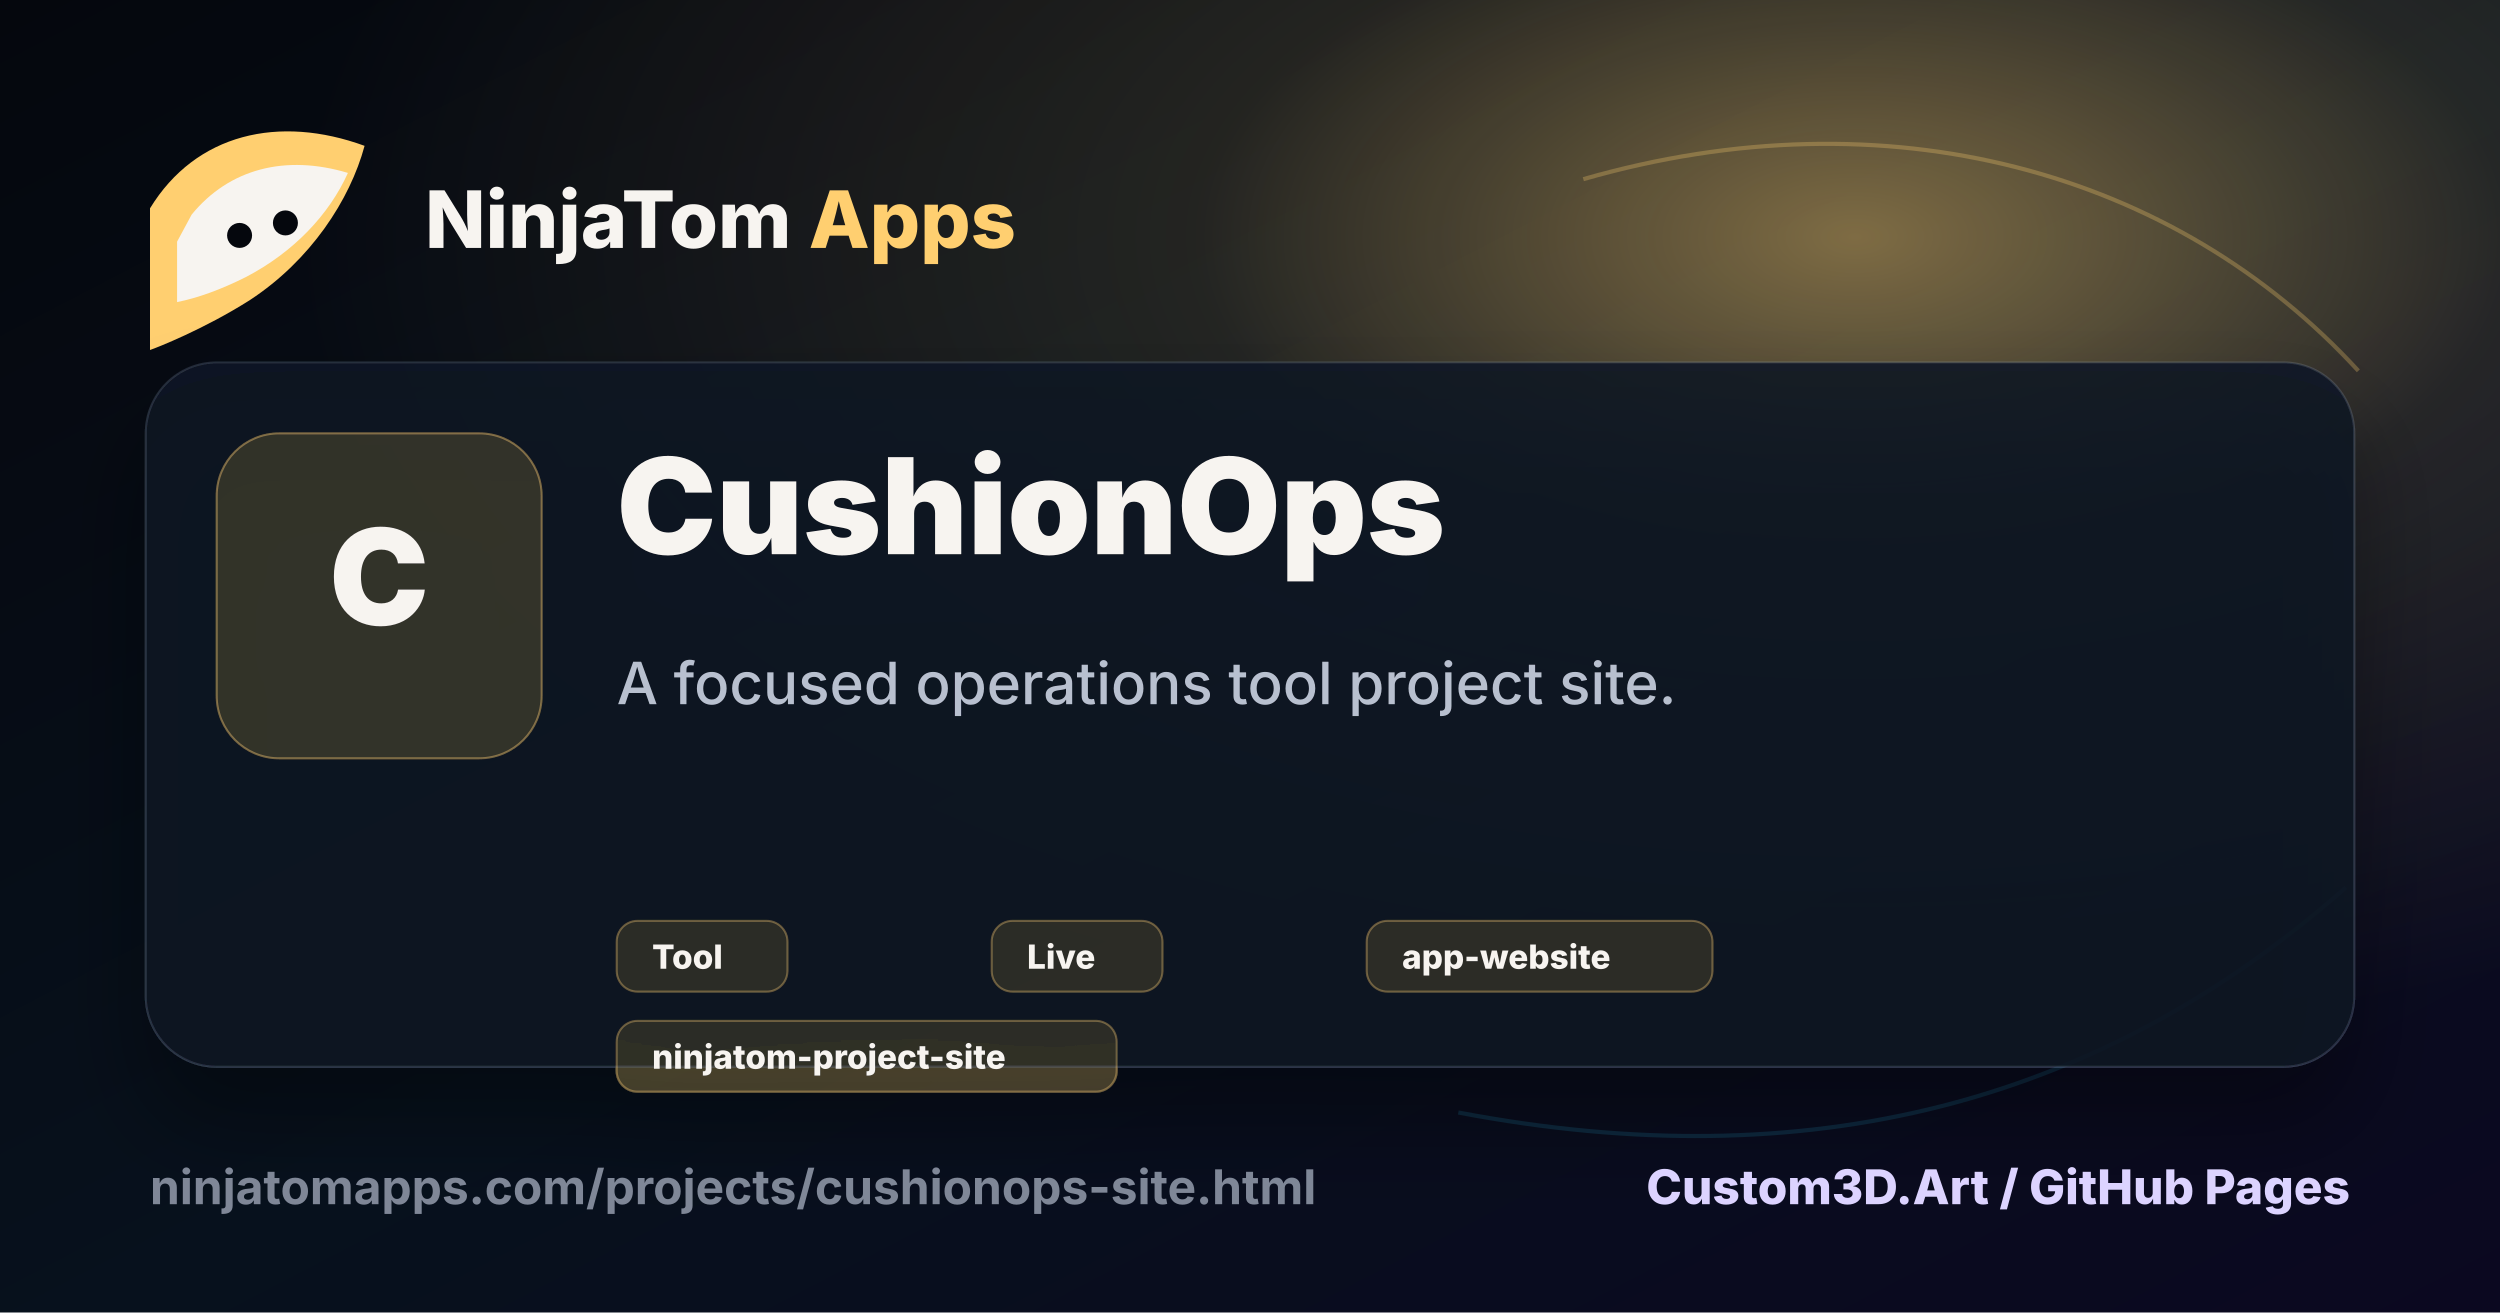
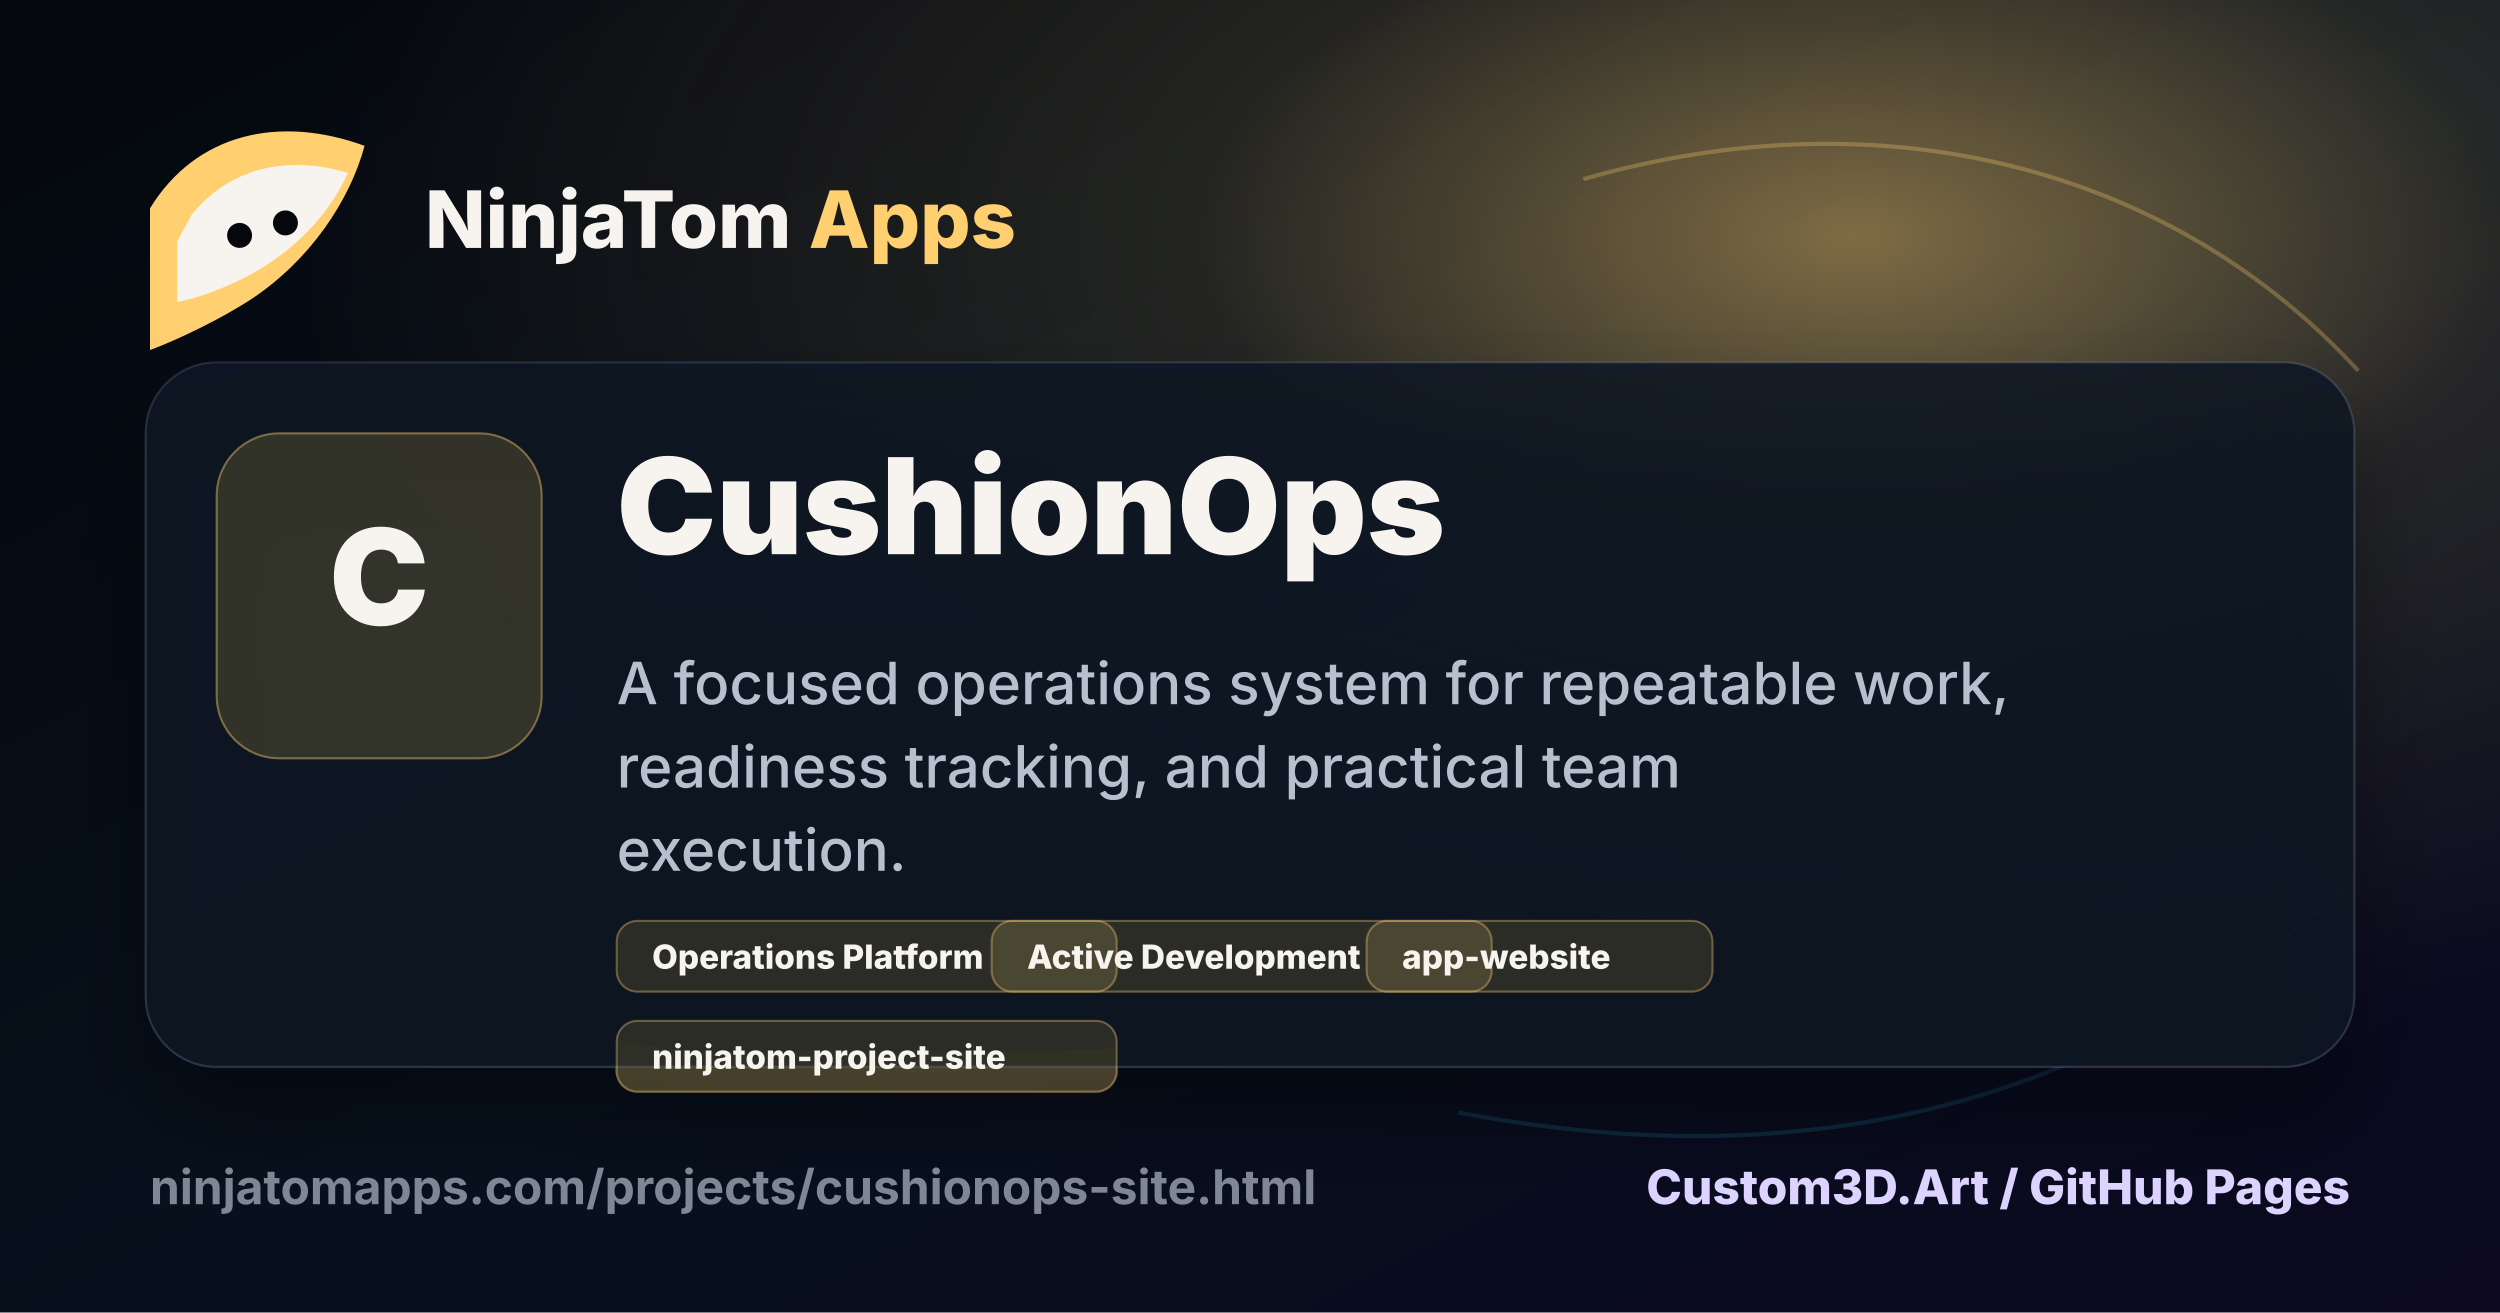
<svg xmlns="http://www.w3.org/2000/svg" width="1200" height="630" viewBox="0 0 1200 630" role="img" aria-labelledby="title desc">
  <defs>
    <linearGradient id="bg" x1="0" x2="1" y1="0" y2="1">
      <stop offset="0" stop-color="#05070d" />
      <stop offset="0.52" stop-color="#07111d" />
      <stop offset="1" stop-color="#0b0820" />
    </linearGradient>
    <radialGradient id="glow" cx="74%" cy="18%" r="62%">
      <stop offset="0" stop-color="#FFCF70" stop-opacity="0.48" />
      <stop offset="0.42" stop-color="#FFCF70" stop-opacity="0.12" />
      <stop offset="1" stop-color="#FFCF70" stop-opacity="0" />
    </radialGradient>
    <filter id="softShadow" x="-20%" y="-20%" width="140%" height="140%">
      <feDropShadow dx="0" dy="28" stdDeviation="22" flood-color="#000000" flood-opacity="0.42" />
    </filter>
  </defs>
  <rect width="1200" height="630" fill="url(#bg)" />
  <rect width="1200" height="630" fill="url(#glow)" />
  <path d="M760 86c146-42 284-4 372 92" fill="none" stroke="#FFCF70" stroke-opacity="0.28" stroke-width="2" />
  <path d="M700 534c168 32 308-4 426-108" fill="none" stroke="#2ad4ff" stroke-opacity="0.15" stroke-width="2" />
  <g transform="translate(72 64)">
    <g transform="translate(0 0)">
      <path d="M0 36C22 0 62-9 103 6c-7 26-26 55-55 74C26 94 3 103 0 104Z" fill="#FFCF70" />
      <path d="M20 39c18-22 45-29 75-20-9 20-26 38-49 50-12 6-23 10-33 12V52Z" fill="#f7f4f0" />
      <circle cx="43" cy="49" r="6" fill="#05070d" />
      <circle cx="65" cy="43" r="6" fill="#05070d" />
    </g>
    <text x="132" y="55" fill="#f7f4f0" font-family="-apple-system, BlinkMacSystemFont, 'Segoe UI', sans-serif" font-size="38" font-weight="820">NinjaTom <tspan fill="#FFCF70">Apps</tspan>
    </text>
  </g>
  <g filter="url(#softShadow)" transform="translate(70 174)">
    <rect x="0" y="0" width="1060" height="338" rx="34" fill="#0d1420" fill-opacity="0.88" stroke="#a6badc" stroke-opacity="0.18" />
    <rect x="34" y="34" width="156" height="156" rx="30" fill="#FFCF70" fill-opacity="0.16" stroke="#FFCF70" stroke-opacity="0.42" />
    <text x="112" y="126" text-anchor="middle" fill="#f7f4f0" font-family="-apple-system, BlinkMacSystemFont, 'Segoe UI', sans-serif" font-size="64" font-weight="900">C</text>
    <text x="226" y="92" fill="#f7f4f0" font-family="-apple-system, BlinkMacSystemFont, 'Segoe UI', sans-serif" font-size="64" font-weight="900" letter-spacing="0">
      <tspan x="226" dy="0">CushionOps</tspan>
    </text>
    <text x="226" y="164" fill="#b8c0cf" font-family="-apple-system, BlinkMacSystemFont, 'Segoe UI', sans-serif" font-size="28" font-weight="520">
-       <tspan x="226" dy="0">A focused operations tool project site.</tspan>
+       <tspan x="226" dy="0">A focused operations system for repeatable work,</tspan>
+       <tspan x="226" dy="40">readiness tracking, and practical team</tspan>
+       <tspan x="226" dy="40">execution.</tspan>
    </text>
    <g transform="translate(226 268)">
      <g transform="translate(0 0)">
-         <rect width="82" height="34" rx="10" fill="#FFCF70" fill-opacity="0.14" stroke="#FFCF70" stroke-opacity="0.35" />
-         <text x="17" y="23" fill="#f7f4f0" font-family="-apple-system, BlinkMacSystemFont, 'Segoe UI', sans-serif" font-size="16" font-weight="820">Tool</text>
+         <rect width="240" height="34" rx="10" fill="#FFCF70" fill-opacity="0.14" stroke="#FFCF70" stroke-opacity="0.35" />
+         <text x="17" y="23" fill="#f7f4f0" font-family="-apple-system, BlinkMacSystemFont, 'Segoe UI', sans-serif" font-size="16" font-weight="820">Operations Platform</text>
      </g>
      <g transform="translate(180 0)">
-         <rect width="82" height="34" rx="10" fill="#FFCF70" fill-opacity="0.14" stroke="#FFCF70" stroke-opacity="0.35" />
-         <text x="17" y="23" fill="#f7f4f0" font-family="-apple-system, BlinkMacSystemFont, 'Segoe UI', sans-serif" font-size="16" font-weight="820">Live</text>
+         <rect width="240" height="34" rx="10" fill="#FFCF70" fill-opacity="0.14" stroke="#FFCF70" stroke-opacity="0.35" />
+         <text x="17" y="23" fill="#f7f4f0" font-family="-apple-system, BlinkMacSystemFont, 'Segoe UI', sans-serif" font-size="16" font-weight="820">Active Development</text>
      </g>
      <g transform="translate(360 0)">
        <rect width="166" height="34" rx="10" fill="#FFCF70" fill-opacity="0.14" stroke="#FFCF70" stroke-opacity="0.35" />
        <text x="17" y="23" fill="#f7f4f0" font-family="-apple-system, BlinkMacSystemFont, 'Segoe UI', sans-serif" font-size="16" font-weight="820">app-website</text>
      </g>
      <g transform="translate(0 48)">
        <rect width="240" height="34" rx="10" fill="#FFCF70" fill-opacity="0.14" stroke="#FFCF70" stroke-opacity="0.35" />
        <text x="17" y="23" fill="#f7f4f0" font-family="-apple-system, BlinkMacSystemFont, 'Segoe UI', sans-serif" font-size="16" font-weight="820">ninjatom-project-site</text>
      </g>
    </g>
  </g>
  <text x="72" y="578" fill="#7f8797" font-family="-apple-system, BlinkMacSystemFont, 'Segoe UI', sans-serif" font-size="23" font-weight="680">ninjatomapps.com/projects/cushionops-site.html</text>
  <text x="1128" y="578" text-anchor="end" fill="#dcd3ff" font-family="-apple-system, BlinkMacSystemFont, 'Segoe UI', sans-serif" font-size="23" font-weight="760">Custom3D.Art / GitHub Pages</text>
</svg>
